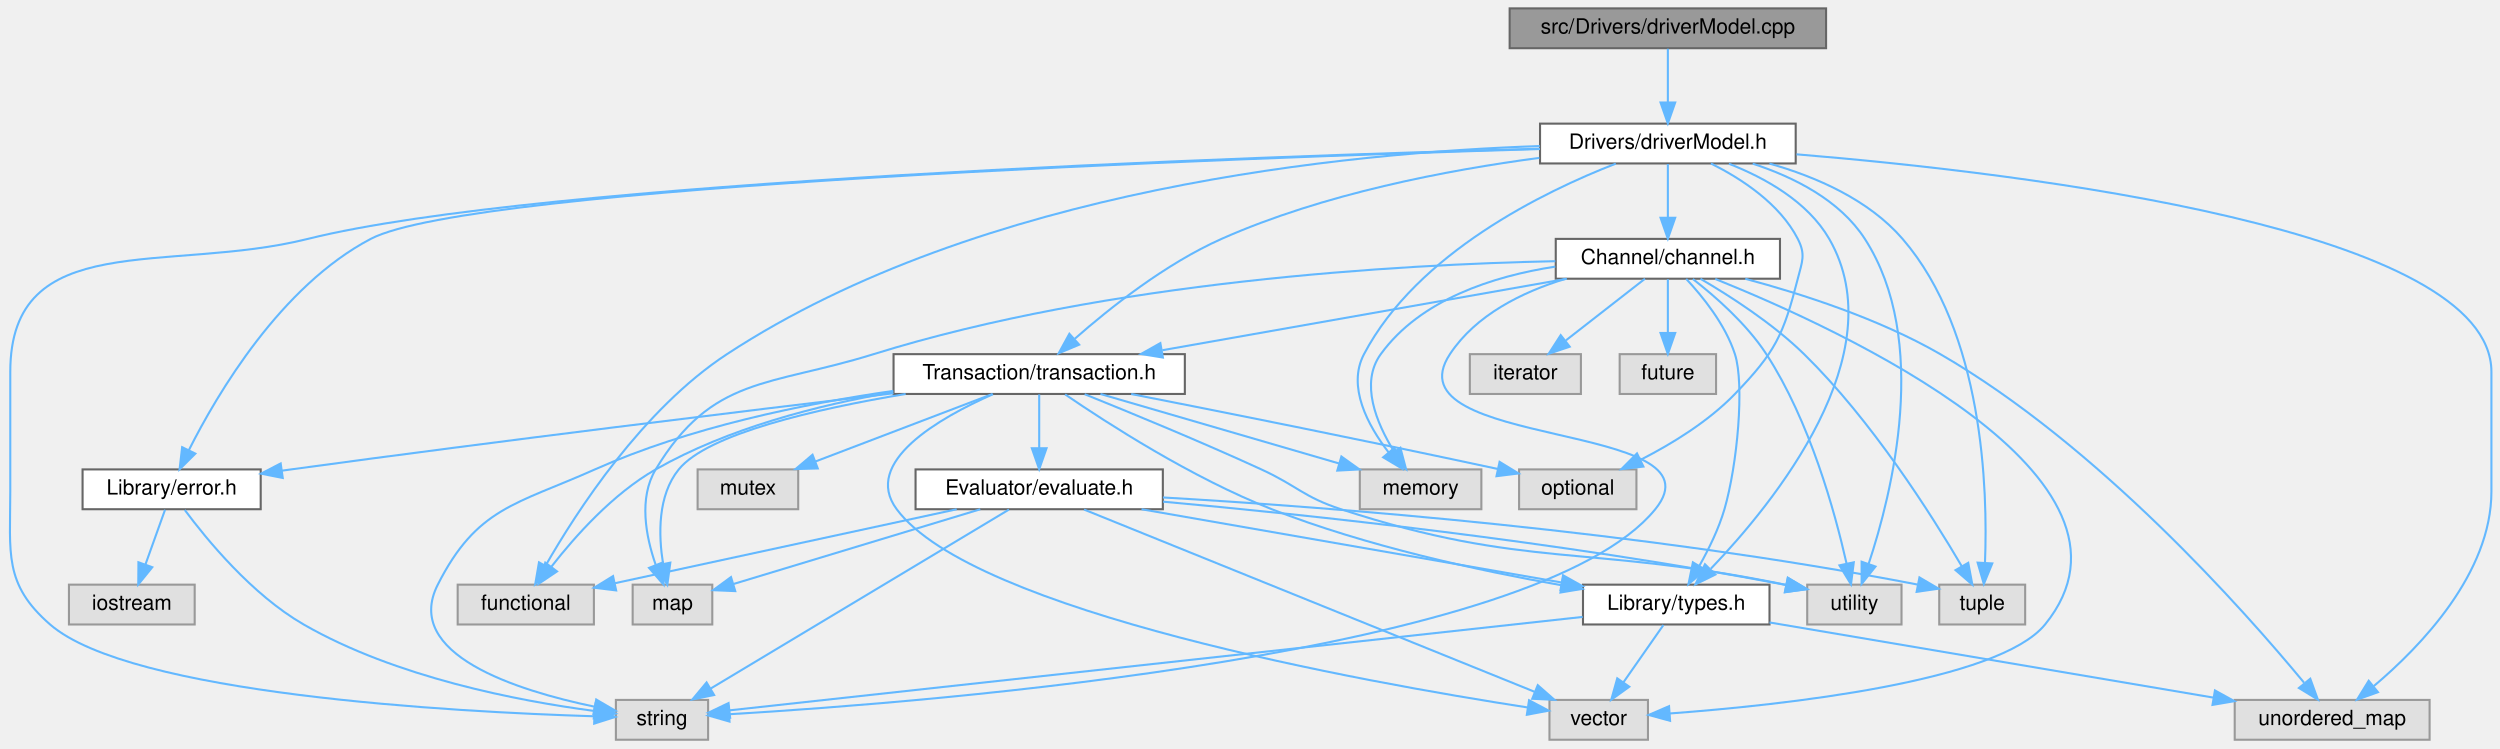
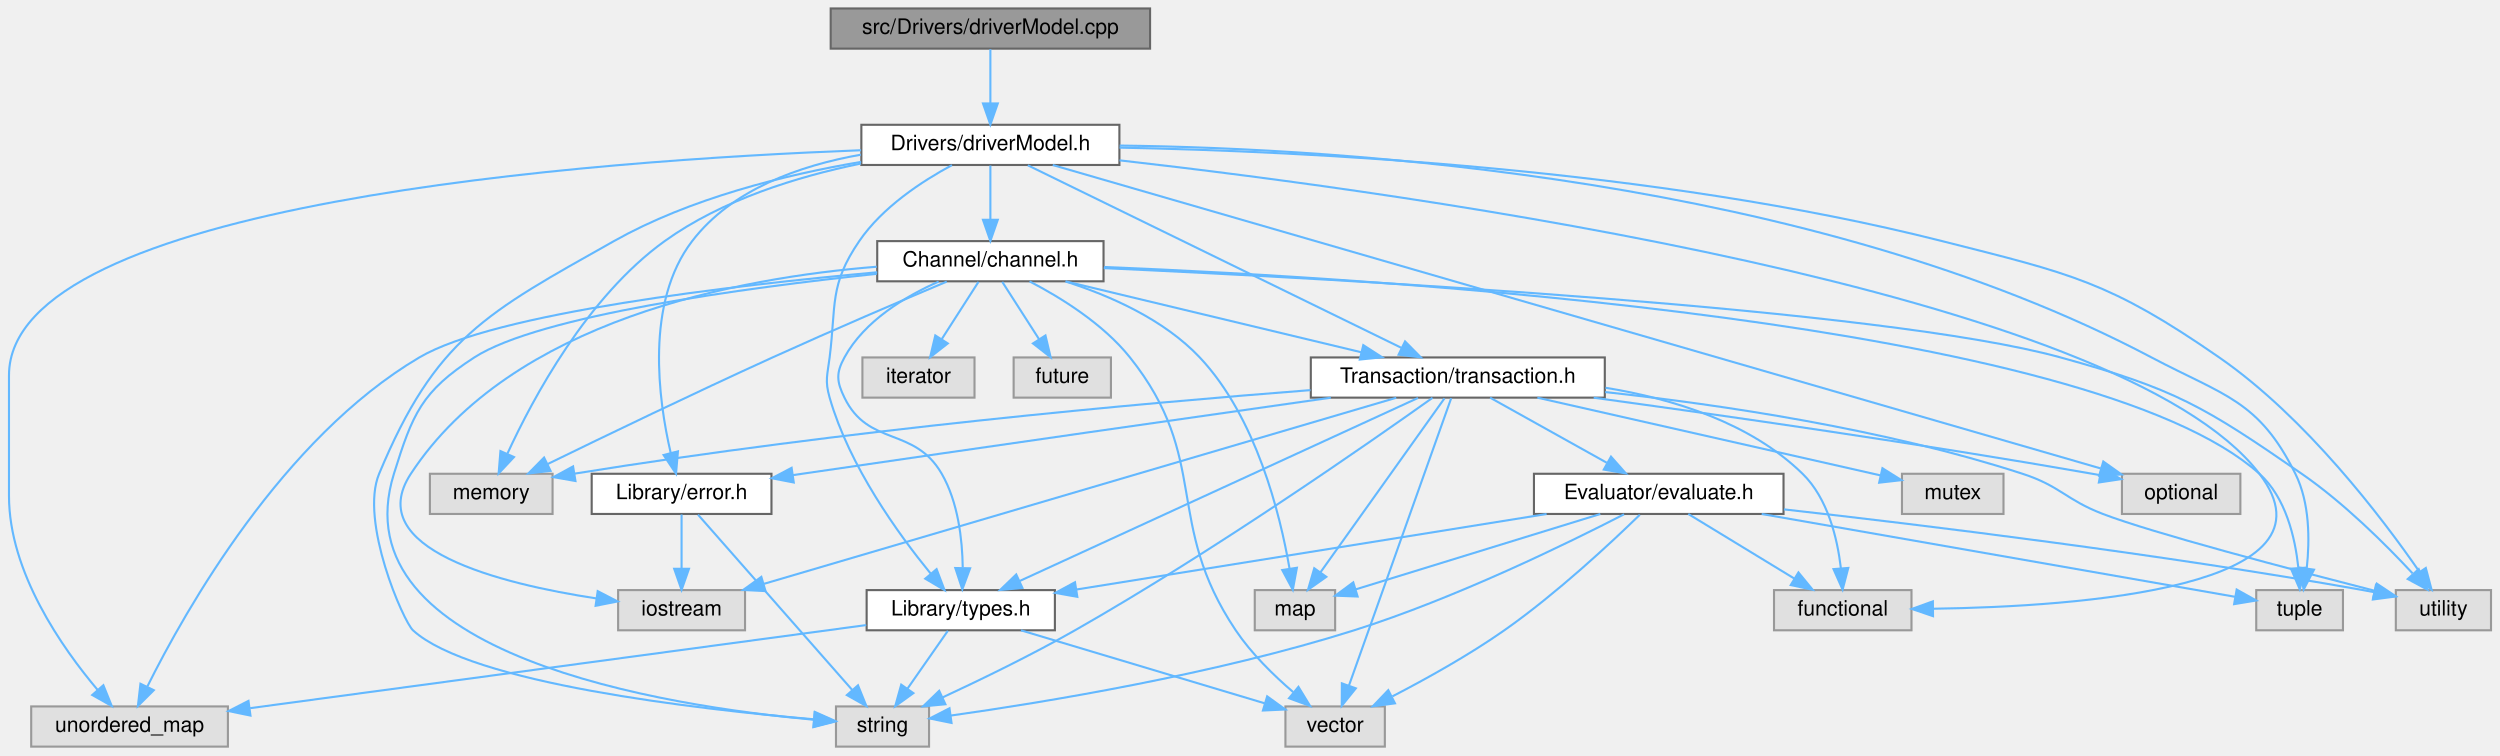
- <svg xmlns="http://www.w3.org/2000/svg" xmlns:xlink="http://www.w3.org/1999/xlink" width="1193pt" height="357pt" viewBox="0.00 0.00 1192.81 357.00">
+ <svg xmlns="http://www.w3.org/2000/svg" xmlns:xlink="http://www.w3.org/1999/xlink" width="1182pt" height="357pt" viewBox="0.00 0.00 1181.50 357.00">
  <g id="graph0" class="graph" transform="scale(1 1) rotate(0) translate(4 353)">
    <g id="Node000001" class="node">
      <g id="a_Node000001">
        <a xlink:title=" ">
-           <polygon fill="#999999" stroke="#666666" points="867.31,-349 716.31,-349 716.31,-330 867.31,-330 867.31,-349" />
-           <text text-anchor="middle" x="791.81" y="-337" font-family="Helvetica,sans-Serif" font-size="10.00">src/Drivers/driverModel.cpp</text>
+           <polygon fill="#999999" stroke="#666666" points="539.5,-349 388.5,-349 388.5,-330 539.5,-330 539.5,-349" />
+           <text text-anchor="middle" x="464" y="-337" font-family="Helvetica,sans-Serif" font-size="10.00">src/Drivers/driverModel.cpp</text>
        </a>
      </g>
    </g>
    <g id="Node000002" class="node">
      <g id="a_Node000002">
        <a xlink:href="driverModel_8h.html" target="_top" xlink:title=" ">
-           <polygon fill="white" stroke="#666666" points="852.81,-294 730.81,-294 730.81,-275 852.81,-275 852.81,-294" />
-           <text text-anchor="middle" x="791.81" y="-282" font-family="Helvetica,sans-Serif" font-size="10.00">Drivers/driverModel.h</text>
+           <polygon fill="white" stroke="#666666" points="525,-294 403,-294 403,-275 525,-275 525,-294" />
+           <text text-anchor="middle" x="464" y="-282" font-family="Helvetica,sans-Serif" font-size="10.00">Drivers/driverModel.h</text>
        </a>
      </g>
    </g>
    <g id="edge1_Node000001_Node000002" class="edge">
      <g id="a_edge1_Node000001_Node000002">
        <a xlink:title=" ">
-           <path fill="none" stroke="#63b8ff" d="M791.81,-329.75C791.81,-322.8 791.81,-312.85 791.81,-304.13" />
-           <polygon fill="#63b8ff" stroke="#63b8ff" points="795.31,-304.09 791.81,-294.09 788.31,-304.09 795.31,-304.09" />
+           <path fill="none" stroke="#63b8ff" d="M464,-329.75C464,-322.8 464,-312.85 464,-304.13" />
+           <polygon fill="#63b8ff" stroke="#63b8ff" points="467.5,-304.09 464,-294.09 460.5,-304.09 467.5,-304.09" />
        </a>
      </g>
    </g>
    <g id="Node000003" class="node">
      <g id="a_Node000003">
        <a xlink:title=" ">
-           <polygon fill="#e0e0e0" stroke="#999999" points="702.81,-129 644.81,-129 644.81,-110 702.81,-110 702.81,-129" />
-           <text text-anchor="middle" x="673.81" y="-117" font-family="Helvetica,sans-Serif" font-size="10.00">memory</text>
+           <polygon fill="#e0e0e0" stroke="#999999" points="257,-129 199,-129 199,-110 257,-110 257,-129" />
+           <text text-anchor="middle" x="228" y="-117" font-family="Helvetica,sans-Serif" font-size="10.00">memory</text>
        </a>
      </g>
    </g>
    <g id="edge2_Node000002_Node000003" class="edge">
      <g id="a_edge2_Node000002_Node000003">
        <a xlink:title=" ">
-           <path fill="none" stroke="#63b8ff" d="M766.97,-274.92C732.68,-261.57 672.2,-232.22 646.81,-184 638.66,-168.52 648.59,-150.04 658.63,-137.02" />
-           <polygon fill="#63b8ff" stroke="#63b8ff" points="661.32,-139.26 665.05,-129.34 655.95,-134.77 661.32,-139.26" />
+           <path fill="none" stroke="#63b8ff" d="M402.75,-275.67C372.65,-269.49 337.11,-258.5 310,-239 273.4,-212.68 247.7,-164.71 235.69,-138.6" />
+           <polygon fill="#63b8ff" stroke="#63b8ff" points="238.76,-136.9 231.51,-129.17 232.36,-139.73 238.76,-136.9" />
        </a>
      </g>
    </g>
    <g id="Node000004" class="node">
      <g id="a_Node000004">
        <a xlink:title=" ">
-           <polygon fill="#e0e0e0" stroke="#999999" points="776.81,-129 720.81,-129 720.81,-110 776.81,-110 776.81,-129" />
-           <text text-anchor="middle" x="748.81" y="-117" font-family="Helvetica,sans-Serif" font-size="10.00">optional</text>
+           <polygon fill="#e0e0e0" stroke="#999999" points="1055,-129 999,-129 999,-110 1055,-110 1055,-129" />
+           <text text-anchor="middle" x="1027" y="-117" font-family="Helvetica,sans-Serif" font-size="10.00">optional</text>
        </a>
      </g>
    </g>
    <g id="edge3_Node000002_Node000004" class="edge">
      <g id="a_edge3_Node000002_Node000004">
        <a xlink:title=" ">
-           <path fill="none" stroke="#63b8ff" d="M812.33,-275C826.83,-267.77 845.16,-255.86 853.81,-239 857.66,-231.49 855.89,-228.18 853.81,-220 846.93,-193.02 843.14,-185.04 823.81,-165 811.13,-151.86 793.76,-141.22 778.92,-133.65" />
-           <polygon fill="#63b8ff" stroke="#63b8ff" points="780.14,-130.35 769.62,-129.12 777.08,-136.64 780.14,-130.35" />
+           <path fill="none" stroke="#63b8ff" d="M493.48,-274.97C587.96,-247.61 883.23,-162.12 988.91,-131.53" />
+           <polygon fill="#63b8ff" stroke="#63b8ff" points="990.19,-134.8 998.82,-128.66 988.24,-128.08 990.19,-134.8" />
        </a>
      </g>
    </g>
    <g id="Node000005" class="node">
      <g id="a_Node000005">
        <a xlink:title=" ">
-           <polygon fill="#e0e0e0" stroke="#999999" points="333.81,-19 289.81,-19 289.81,0 333.81,0 333.81,-19" />
-           <text text-anchor="middle" x="311.81" y="-7" font-family="Helvetica,sans-Serif" font-size="10.00">string</text>
+           <polygon fill="#e0e0e0" stroke="#999999" points="435,-19 391,-19 391,0 435,0 435,-19" />
+           <text text-anchor="middle" x="413" y="-7" font-family="Helvetica,sans-Serif" font-size="10.00">string</text>
        </a>
      </g>
    </g>
    <g id="edge4_Node000002_Node000005" class="edge">
      <g id="a_edge4_Node000002_Node000005">
        <a xlink:title=" ">
-           <path fill="none" stroke="#63b8ff" d="M730.58,-282.04C591.06,-278.27 253.07,-266.51 142.81,-239 75.73,-222.27 0.81,-244.63 0.81,-175.5 0.81,-175.5 0.81,-175.5 0.81,-118.5 0.81,-89.04 -2.42,-74.33 19.81,-55 58.1,-21.71 211.71,-13.29 279.44,-11.19" />
-           <polygon fill="#63b8ff" stroke="#63b8ff" points="279.65,-14.69 289.55,-10.9 279.45,-7.69 279.65,-14.69" />
+           <path fill="none" stroke="#63b8ff" d="M402.89,-276.47C367.07,-270.39 321.94,-259.24 286,-239 225.48,-204.92 201.72,-193.11 175,-129 165.66,-106.59 186.52,-59.11 191,-55 218.28,-29.95 325.68,-17.67 380.47,-12.93" />
+           <polygon fill="#63b8ff" stroke="#63b8ff" points="381.02,-16.4 390.69,-12.08 380.44,-9.42 381.02,-16.4" />
        </a>
      </g>
    </g>
    <g id="Node000006" class="node">
      <g id="a_Node000006">
        <a xlink:title=" ">
-           <polygon fill="#e0e0e0" stroke="#999999" points="962.31,-74 921.31,-74 921.31,-55 962.31,-55 962.31,-74" />
-           <text text-anchor="middle" x="941.81" y="-62" font-family="Helvetica,sans-Serif" font-size="10.00">tuple</text>
+           <polygon fill="#e0e0e0" stroke="#999999" points="1103.5,-74 1062.5,-74 1062.5,-55 1103.5,-55 1103.5,-74" />
+           <text text-anchor="middle" x="1083" y="-62" font-family="Helvetica,sans-Serif" font-size="10.00">tuple</text>
        </a>
      </g>
    </g>
    <g id="edge5_Node000002_Node000006" class="edge">
      <g id="a_edge5_Node000002_Node000006">
        <a xlink:title=" ">
-           <path fill="none" stroke="#63b8ff" d="M840.29,-274.94C862.61,-268.6 887.67,-257.69 903.81,-239 942.38,-194.34 944.52,-119.5 943.14,-84.55" />
-           <polygon fill="#63b8ff" stroke="#63b8ff" points="946.62,-84.13 942.59,-74.33 939.63,-84.51 946.62,-84.13" />
+           <path fill="none" stroke="#63b8ff" d="M525.12,-284.18C630.79,-282.89 851.77,-269.18 1013,-184 1047.37,-165.84 1063.71,-163.81 1081,-129 1087.83,-115.25 1087.82,-97.67 1086.4,-84.5" />
+           <polygon fill="#63b8ff" stroke="#63b8ff" points="1089.81,-83.66 1084.91,-74.27 1082.88,-84.66 1089.81,-83.66" />
        </a>
      </g>
    </g>
    <g id="Node000007" class="node">
      <g id="a_Node000007">
        <a xlink:title=" ">
-           <polygon fill="#e0e0e0" stroke="#999999" points="1155.31,-19 1062.31,-19 1062.31,0 1155.31,0 1155.31,-19" />
-           <text text-anchor="middle" x="1108.81" y="-7" font-family="Helvetica,sans-Serif" font-size="10.00">unordered_map</text>
+           <polygon fill="#e0e0e0" stroke="#999999" points="103.5,-19 10.5,-19 10.5,0 103.5,0 103.5,-19" />
+           <text text-anchor="middle" x="57" y="-7" font-family="Helvetica,sans-Serif" font-size="10.00">unordered_map</text>
        </a>
      </g>
    </g>
    <g id="edge6_Node000002_Node000007" class="edge">
      <g id="a_edge6_Node000002_Node000007">
        <a xlink:title=" ">
-           <path fill="none" stroke="#63b8ff" d="M853.21,-279.36C963.75,-270.21 1184.81,-243.43 1184.81,-175.5 1184.81,-175.5 1184.81,-175.5 1184.81,-118.5 1184.81,-79.47 1151.19,-44.58 1128.68,-25.6" />
-           <polygon fill="#63b8ff" stroke="#63b8ff" points="1130.66,-22.7 1120.68,-19.12 1126.25,-28.14 1130.66,-22.7" />
+           <path fill="none" stroke="#63b8ff" d="M402.86,-281.97C276.87,-277.16 0,-257.28 0,-175.5 0,-175.5 0,-175.5 0,-118.5 0,-82.51 25.06,-46.76 41.95,-26.76" />
+           <polygon fill="#63b8ff" stroke="#63b8ff" points="44.62,-29.02 48.59,-19.2 39.36,-24.4 44.62,-29.02" />
        </a>
      </g>
    </g>
    <g id="Node000008" class="node">
      <g id="a_Node000008">
        <a xlink:title=" ">
-           <polygon fill="#e0e0e0" stroke="#999999" points="903.31,-74 858.31,-74 858.31,-55 903.31,-55 903.31,-74" />
-           <text text-anchor="middle" x="880.81" y="-62" font-family="Helvetica,sans-Serif" font-size="10.00">utility</text>
+           <polygon fill="#e0e0e0" stroke="#999999" points="1173.5,-74 1128.5,-74 1128.5,-55 1173.5,-55 1173.5,-74" />
+           <text text-anchor="middle" x="1151" y="-62" font-family="Helvetica,sans-Serif" font-size="10.00">utility</text>
        </a>
      </g>
    </g>
    <g id="edge7_Node000002_Node000008" class="edge">
      <g id="a_edge7_Node000002_Node000008">
        <a xlink:title=" ">
-           <path fill="none" stroke="#63b8ff" d="M832.29,-274.9C851.95,-268.48 873.86,-257.5 885.81,-239 917.08,-190.57 898.82,-117.64 887.6,-83.87" />
-           <polygon fill="#63b8ff" stroke="#63b8ff" points="890.88,-82.64 884.27,-74.36 884.27,-84.95 890.88,-82.64" />
+           <path fill="none" stroke="#63b8ff" d="M525.04,-283.2C612.51,-281.49 777.96,-273.45 914,-239 975.21,-223.5 993.08,-219.94 1045,-184 1086.05,-155.58 1122.02,-108.16 1139.58,-82.78" />
+           <polygon fill="#63b8ff" stroke="#63b8ff" points="1142.67,-84.46 1145.39,-74.21 1136.88,-80.53 1142.67,-84.46" />
        </a>
      </g>
    </g>
    <g id="Node000009" class="node">
      <g id="a_Node000009">
        <a xlink:title=" ">
-           <polygon fill="#e0e0e0" stroke="#999999" points="279.31,-74 214.31,-74 214.31,-55 279.31,-55 279.31,-74" />
-           <text text-anchor="middle" x="246.81" y="-62" font-family="Helvetica,sans-Serif" font-size="10.00">functional</text>
+           <polygon fill="#e0e0e0" stroke="#999999" points="899.5,-74 834.5,-74 834.5,-55 899.5,-55 899.5,-74" />
+           <text text-anchor="middle" x="867" y="-62" font-family="Helvetica,sans-Serif" font-size="10.00">functional</text>
        </a>
      </g>
    </g>
    <g id="edge8_Node000002_Node000009" class="edge">
      <g id="a_edge8_Node000002_Node000009">
        <a xlink:title=" ">
-           <path fill="none" stroke="#63b8ff" d="M730.66,-283.3C639.06,-280.22 464.04,-263.39 342.81,-184 302.54,-157.63 271.06,-108.96 256.18,-82.96" />
-           <polygon fill="#63b8ff" stroke="#63b8ff" points="259.23,-81.24 251.31,-74.19 253.11,-84.64 259.23,-81.24" />
+           <path fill="none" stroke="#63b8ff" d="M525.07,-277.19C664.31,-261.42 998.31,-215.19 1064,-129 1104.97,-75.24 979.39,-66.2 909.88,-65.19" />
+           <polygon fill="#63b8ff" stroke="#63b8ff" points="909.68,-61.68 899.65,-65.09 909.61,-68.68 909.68,-61.68" />
        </a>
      </g>
    </g>
    <g id="Node000010" class="node">
      <g id="a_Node000010">
        <a xlink:href="channel_8h.html" target="_top" xlink:title=" ">
-           <polygon fill="white" stroke="#666666" points="845.31,-239 738.31,-239 738.31,-220 845.31,-220 845.31,-239" />
-           <text text-anchor="middle" x="791.81" y="-227" font-family="Helvetica,sans-Serif" font-size="10.00">Channel/channel.h</text>
+           <polygon fill="white" stroke="#666666" points="517.5,-239 410.5,-239 410.5,-220 517.5,-220 517.5,-239" />
+           <text text-anchor="middle" x="464" y="-227" font-family="Helvetica,sans-Serif" font-size="10.00">Channel/channel.h</text>
        </a>
      </g>
    </g>
    <g id="edge9_Node000002_Node000010" class="edge">
      <g id="a_edge9_Node000002_Node000010">
        <a xlink:title=" ">
-           <path fill="none" stroke="#63b8ff" d="M791.81,-274.75C791.81,-267.8 791.81,-257.85 791.81,-249.13" />
-           <polygon fill="#63b8ff" stroke="#63b8ff" points="795.31,-249.09 791.81,-239.09 788.31,-249.09 795.31,-249.09" />
+           <path fill="none" stroke="#63b8ff" d="M464,-274.75C464,-267.8 464,-257.85 464,-249.13" />
+           <polygon fill="#63b8ff" stroke="#63b8ff" points="467.5,-249.09 464,-239.09 460.5,-249.09 467.5,-249.09" />
+         </a>
+       </g>
+     </g>
+     <g id="Node000016" class="node">
+       <g id="a_Node000016">
+         <a xlink:href="types_8h.html" target="_top" xlink:title=" ">
+           <polygon fill="white" stroke="#666666" points="494.5,-74 405.5,-74 405.5,-55 494.5,-55 494.5,-74" />
+           <text text-anchor="middle" x="450" y="-62" font-family="Helvetica,sans-Serif" font-size="10.00">Library/types.h</text>
+         </a>
+       </g>
+     </g>
+     <g id="edge47_Node000002_Node000016" class="edge">
+       <g id="a_edge47_Node000002_Node000016">
+         <a xlink:title=" ">
+           <path fill="none" stroke="#63b8ff" d="M445.82,-274.92C431.79,-267.37 412.98,-255.09 402,-239 387.78,-218.16 391.14,-209.03 388,-184 386.95,-175.62 385.68,-173.12 388,-165 397.28,-132.57 420.53,-100.42 435.78,-81.79" />
+           <polygon fill="#63b8ff" stroke="#63b8ff" points="438.57,-83.91 442.33,-74 433.21,-79.4 438.57,-83.91" />
+         </a>
+       </g>
+     </g>
+     <g id="Node000017" class="node">
+       <g id="a_Node000017">
+         <a xlink:href="transaction_8h_source.html" target="_top" xlink:title=" ">
+           <polygon fill="white" stroke="#666666" points="754.5,-184 615.5,-184 615.5,-165 754.5,-165 754.5,-184" />
+           <text text-anchor="middle" x="685" y="-172" font-family="Helvetica,sans-Serif" font-size="10.00">Transaction/transaction.h</text>
+         </a>
+       </g>
+     </g>
+     <g id="edge46_Node000002_Node000017" class="edge">
+       <g id="a_edge46_Node000002_Node000017">
+         <a xlink:title=" ">
+           <path fill="none" stroke="#63b8ff" d="M481.71,-274.84C520.44,-255.92 612.83,-210.77 658.51,-188.45" />
+           <polygon fill="#63b8ff" stroke="#63b8ff" points="660.06,-191.58 667.51,-184.05 656.99,-185.29 660.06,-191.58" />
+         </a>
+       </g>
+     </g>
+     <g id="Node000019" class="node">
+       <g id="a_Node000019">
+         <a xlink:href="error_8h.html" target="_top" xlink:title=" ">
+           <polygon fill="white" stroke="#666666" points="360.5,-129 275.5,-129 275.5,-110 360.5,-110 360.5,-129" />
+           <text text-anchor="middle" x="318" y="-117" font-family="Helvetica,sans-Serif" font-size="10.00">Library/error.h</text>
+         </a>
+       </g>
+     </g>
+     <g id="edge48_Node000002_Node000019" class="edge">
+       <g id="a_edge48_Node000002_Node000019">
+         <a xlink:title=" ">
+           <path fill="none" stroke="#63b8ff" d="M402.76,-279.87C373.88,-274.76 341.73,-263.45 323,-239 300.75,-209.95 306.98,-164.13 312.87,-138.82" />
+           <polygon fill="#63b8ff" stroke="#63b8ff" points="316.28,-139.61 315.37,-129.05 309.5,-137.87 316.28,-139.61" />
+         </a>
+       </g>
+     </g>
+     <g id="edge11_Node000010_Node000003" class="edge">
+       <g id="a_edge11_Node000010_Node000003">
+         <a xlink:title=" ">
+           <path fill="none" stroke="#63b8ff" d="M443.38,-219.86C422.51,-211.06 389.37,-196.9 361,-184 323.86,-167.12 281.4,-146.64 254.65,-133.59" />
+           <polygon fill="#63b8ff" stroke="#63b8ff" points="256.06,-130.38 245.54,-129.13 252.99,-136.67 256.06,-130.38" />
+         </a>
+       </g>
+     </g>
+     <g id="edge12_Node000010_Node000005" class="edge">
+       <g id="a_edge12_Node000010_Node000005">
+         <a xlink:title=" ">
+           <path fill="none" stroke="#63b8ff" d="M410.3,-223.53C348.26,-216.96 250.75,-203.85 220,-184 195.04,-167.88 190.85,-157.36 182,-129 155.2,-43.05 310.85,-19.08 380.56,-12.7" />
+           <polygon fill="#63b8ff" stroke="#63b8ff" points="380.91,-16.18 390.58,-11.85 380.32,-9.21 380.91,-16.18" />
+         </a>
+       </g>
+     </g>
+     <g id="edge13_Node000010_Node000006" class="edge">
+       <g id="a_edge13_Node000010_Node000006">
+         <a xlink:title=" ">
+           <path fill="none" stroke="#63b8ff" d="M517.8,-226.77C649.59,-221.43 983.7,-200.97 1064,-129 1076.44,-117.85 1080.88,-98.92 1082.4,-84.63" />
+           <polygon fill="#63b8ff" stroke="#63b8ff" points="1085.91,-84.6 1083.08,-74.39 1078.92,-84.14 1085.91,-84.6" />
+         </a>
+       </g>
+     </g>
+     <g id="edge14_Node000010_Node000007" class="edge">
+       <g id="a_edge14_Node000010_Node000007">
+         <a xlink:title=" ">
+           <path fill="none" stroke="#63b8ff" d="M410.48,-224.27C342.51,-218.12 229.75,-205.09 194,-184 129.31,-145.85 83.47,-64.65 65.46,-28.5" />
+           <polygon fill="#63b8ff" stroke="#63b8ff" points="68.46,-26.67 60.95,-19.2 62.16,-29.72 68.46,-26.67" />
+         </a>
+       </g>
+     </g>
+     <g id="edge16_Node000010_Node000008" class="edge">
+       <g id="a_edge16_Node000010_Node000008">
+         <a xlink:title=" ">
+           <path fill="none" stroke="#63b8ff" d="M517.61,-226.23C629.81,-221.08 885.93,-207.14 970,-184 1024.24,-169.07 1037.7,-160.95 1084,-129 1103.88,-115.28 1123.58,-95.71 1136.41,-81.92" />
+           <polygon fill="#63b8ff" stroke="#63b8ff" points="1139.31,-83.94 1143.46,-74.2 1134.13,-79.23 1139.31,-83.94" />
+         </a>
+       </g>
+     </g>
+     <g id="Node000011" class="node">
+       <g id="a_Node000011">
+         <a xlink:title=" ">
+           <polygon fill="#e0e0e0" stroke="#999999" points="456.5,-184 403.5,-184 403.5,-165 456.5,-165 456.5,-184" />
+           <text text-anchor="middle" x="430" y="-172" font-family="Helvetica,sans-Serif" font-size="10.00">iterator</text>
+         </a>
+       </g>
+     </g>
+     <g id="edge10_Node000010_Node000011" class="edge">
+       <g id="a_edge10_Node000010_Node000011">
+         <a xlink:title=" ">
+           <path fill="none" stroke="#63b8ff" d="M458.39,-219.75C453.68,-212.42 446.83,-201.73 441.03,-192.7" />
+           <polygon fill="#63b8ff" stroke="#63b8ff" points="443.86,-190.62 435.51,-184.09 437.96,-194.4 443.86,-190.62" />
+         </a>
+       </g>
+     </g>
+     <g id="Node000012" class="node">
+       <g id="a_Node000012">
+         <a xlink:title=" ">
+           <polygon fill="#e0e0e0" stroke="#999999" points="627,-74 589,-74 589,-55 627,-55 627,-74" />
+           <text text-anchor="middle" x="608" y="-62" font-family="Helvetica,sans-Serif" font-size="10.00">map</text>
+         </a>
+       </g>
+     </g>
+     <g id="edge15_Node000010_Node000012" class="edge">
+       <g id="a_edge15_Node000010_Node000012">
+         <a xlink:title=" ">
+           <path fill="none" stroke="#63b8ff" d="M499.65,-219.88C520.54,-213.2 546.07,-201.97 563,-184 589.7,-155.67 600.99,-109.9 605.41,-84.33" />
+           <polygon fill="#63b8ff" stroke="#63b8ff" points="608.92,-84.56 606.99,-74.14 602,-83.48 608.92,-84.56" />
+         </a>
+       </g>
+     </g>
+     <g id="Node000013" class="node">
+       <g id="a_Node000013">
+         <a xlink:title=" ">
+           <polygon fill="#e0e0e0" stroke="#999999" points="650.5,-19 603.5,-19 603.5,0 650.5,0 650.5,-19" />
+           <text text-anchor="middle" x="627" y="-7" font-family="Helvetica,sans-Serif" font-size="10.00">vector</text>
+         </a>
+       </g>
+     </g>
+     <g id="edge17_Node000010_Node000013" class="edge">
+       <g id="a_edge17_Node000010_Node000013">
+         <a xlink:title=" ">
+           <path fill="none" stroke="#63b8ff" d="M482.52,-219.96C497.17,-212.36 517.24,-199.98 530,-184 568.36,-135.94 545.73,-106.05 580,-55 587.38,-44 597.94,-33.69 607.17,-25.77" />
+           <polygon fill="#63b8ff" stroke="#63b8ff" points="609.65,-28.27 615.16,-19.22 605.21,-22.86 609.65,-28.27" />
+         </a>
+       </g>
+     </g>
+     <g id="Node000014" class="node">
+       <g id="a_Node000014">
+         <a xlink:title=" ">
+           <polygon fill="#e0e0e0" stroke="#999999" points="521,-184 475,-184 475,-165 521,-165 521,-184" />
+           <text text-anchor="middle" x="498" y="-172" font-family="Helvetica,sans-Serif" font-size="10.00">future</text>
+         </a>
+       </g>
+     </g>
+     <g id="edge18_Node000010_Node000014" class="edge">
+       <g id="a_edge18_Node000010_Node000014">
+         <a xlink:title=" ">
+           <path fill="none" stroke="#63b8ff" d="M469.61,-219.75C474.32,-212.42 481.17,-201.73 486.97,-192.7" />
+           <polygon fill="#63b8ff" stroke="#63b8ff" points="490.04,-194.4 492.49,-184.09 484.14,-190.62 490.04,-194.4" />
        </a>
      </g>
    </g>
    <g id="Node000015" class="node">
      <g id="a_Node000015">
-         <a xlink:href="types_8h.html" target="_top" xlink:title=" ">
-           <polygon fill="white" stroke="#666666" points="840.31,-74 751.31,-74 751.31,-55 840.31,-55 840.31,-74" />
-           <text text-anchor="middle" x="795.81" y="-62" font-family="Helvetica,sans-Serif" font-size="10.00">Library/types.h</text>
-         </a>
-       </g>
-     </g>
-     <g id="edge45_Node000002_Node000015" class="edge">
-       <g id="a_edge45_Node000002_Node000015">
-         <a xlink:title=" ">
-           <path fill="none" stroke="#63b8ff" d="M820.94,-274.87C838.16,-268.1 858.54,-256.79 868.81,-239 900.44,-184.18 842.42,-112.99 812.3,-81.59" />
-           <polygon fill="#63b8ff" stroke="#63b8ff" points="814.49,-78.83 804.98,-74.16 809.51,-83.74 814.49,-78.83" />
-         </a>
-       </g>
-     </g>
-     <g id="Node000016" class="node">
-       <g id="a_Node000016">
-         <a xlink:href="transaction_8h_source.html" target="_top" xlink:title=" ">
-           <polygon fill="white" stroke="#666666" points="561.31,-184 422.31,-184 422.31,-165 561.31,-165 561.31,-184" />
-           <text text-anchor="middle" x="491.81" y="-172" font-family="Helvetica,sans-Serif" font-size="10.00">Transaction/transaction.h</text>
-         </a>
-       </g>
-     </g>
-     <g id="edge44_Node000002_Node000016" class="edge">
-       <g id="a_edge44_Node000002_Node000016">
-         <a xlink:title=" ">
-           <path fill="none" stroke="#63b8ff" d="M730.48,-277.66C686.73,-271.86 627.31,-260.56 578.81,-239 552.03,-227.1 525.44,-205.98 508.84,-191.38" />
-           <polygon fill="#63b8ff" stroke="#63b8ff" points="510.89,-188.52 501.12,-184.43 506.21,-193.72 510.89,-188.52" />
+         <a xlink:title=" ">
+           <polygon fill="#e0e0e0" stroke="#999999" points="348,-74 288,-74 288,-55 348,-55 348,-74" />
+           <text text-anchor="middle" x="318" y="-62" font-family="Helvetica,sans-Serif" font-size="10.00">iostream</text>
+         </a>
+       </g>
+     </g>
+     <g id="edge19_Node000010_Node000015" class="edge">
+       <g id="a_edge19_Node000010_Node000015">
+         <a xlink:title=" ">
+           <path fill="none" stroke="#63b8ff" d="M410.29,-226.89C345.04,-221.67 237.78,-201.76 190,-129 166.64,-93.43 232.05,-77.02 277.76,-70.06" />
+           <polygon fill="#63b8ff" stroke="#63b8ff" points="278.34,-73.51 287.74,-68.64 277.35,-66.58 278.34,-73.51" />
+         </a>
+       </g>
+     </g>
+     <g id="edge20_Node000010_Node000016" class="edge">
+       <g id="a_edge20_Node000010_Node000016">
+         <a xlink:title=" ">
+           <path fill="none" stroke="#63b8ff" d="M439.53,-219.86C423.73,-212.85 404.41,-201.27 395,-184 390.96,-176.59 391.3,-172.59 395,-165 406.37,-141.66 428.02,-151.48 441,-129 448.75,-115.58 450.74,-97.97 450.93,-84.71" />
+           <polygon fill="#63b8ff" stroke="#63b8ff" points="454.42,-84.31 450.74,-74.38 447.42,-84.44 454.42,-84.31" />
+         </a>
+       </g>
+     </g>
+     <g id="edge24_Node000010_Node000017" class="edge">
+       <g id="a_edge24_Node000010_Node000017">
+         <a xlink:title=" ">
+           <path fill="none" stroke="#63b8ff" d="M499.51,-219.98C537.49,-210.87 597.87,-196.4 639.36,-186.45" />
+           <polygon fill="#63b8ff" stroke="#63b8ff" points="640.31,-189.82 649.21,-184.08 638.67,-183.01 640.31,-189.82" />
+         </a>
+       </g>
+     </g>
+     <g id="edge23_Node000016_Node000005" class="edge">
+       <g id="a_edge23_Node000016_Node000005">
+         <a xlink:title=" ">
+           <path fill="none" stroke="#63b8ff" d="M443.89,-54.75C438.72,-47.34 431.15,-36.5 424.81,-27.41" />
+           <polygon fill="#63b8ff" stroke="#63b8ff" points="427.59,-25.29 419,-19.09 421.85,-29.29 427.59,-25.29" />
+         </a>
+       </g>
+     </g>
+     <g id="edge22_Node000016_Node000007" class="edge">
+       <g id="a_edge22_Node000016_Node000007">
+         <a xlink:title=" ">
+           <path fill="none" stroke="#63b8ff" d="M405.3,-57.47C333.58,-47.8 192.88,-28.82 114.02,-18.19" />
+           <polygon fill="#63b8ff" stroke="#63b8ff" points="114.17,-14.68 103.79,-16.81 113.23,-21.62 114.17,-14.68" />
+         </a>
+       </g>
+     </g>
+     <g id="edge21_Node000016_Node000013" class="edge">
+       <g id="a_edge21_Node000016_Node000013">
+         <a xlink:title=" ">
+           <path fill="none" stroke="#63b8ff" d="M478.44,-54.98C509.88,-45.57 560.46,-30.42 593.72,-20.46" />
+           <polygon fill="#63b8ff" stroke="#63b8ff" points="594.87,-23.77 603.45,-17.55 592.86,-17.07 594.87,-23.77" />
+         </a>
+       </g>
+     </g>
+     <g id="edge29_Node000017_Node000003" class="edge">
+       <g id="a_edge29_Node000017_Node000003">
+         <a xlink:title=" ">
+           <path fill="none" stroke="#63b8ff" d="M615.35,-168.55C534.06,-162.23 395.43,-149.74 267.38,-129.06" />
+           <polygon fill="#63b8ff" stroke="#63b8ff" points="267.83,-125.58 257.39,-127.42 266.7,-132.49 267.83,-125.58" />
+         </a>
+       </g>
+     </g>
+     <g id="edge32_Node000017_Node000004" class="edge">
+       <g id="a_edge32_Node000017_Node000004">
+         <a xlink:title=" ">
+           <path fill="none" stroke="#63b8ff" d="M749.24,-164.96C810.09,-156.64 903.96,-143.2 985,-129 986.1,-128.81 987.21,-128.61 988.34,-128.4" />
+           <polygon fill="#63b8ff" stroke="#63b8ff" points="989.4,-131.77 998.57,-126.46 988.09,-124.89 989.4,-131.77" />
+         </a>
+       </g>
+     </g>
+     <g id="edge26_Node000017_Node000005" class="edge">
+       <g id="a_edge26_Node000017_Node000005">
+         <a xlink:title=" ">
+           <path fill="none" stroke="#63b8ff" d="M673.04,-164.91C644.51,-144.61 569.94,-92.52 504,-55 483.53,-43.35 459.57,-31.71 441.38,-23.26" />
+           <polygon fill="#63b8ff" stroke="#63b8ff" points="442.73,-20.03 432.18,-19.03 439.8,-26.39 442.73,-20.03" />
+         </a>
+       </g>
+     </g>
+     <g id="edge27_Node000017_Node000008" class="edge">
+       <g id="a_edge27_Node000017_Node000008">
+         <a xlink:title=" ">
+           <path fill="none" stroke="#63b8ff" d="M754.67,-167.63C809.35,-161.67 886.86,-150.18 952,-129 969.96,-123.16 972.37,-116.77 990,-110 1013.41,-101.01 1078.67,-83.86 1118.55,-73.67" />
+           <polygon fill="#63b8ff" stroke="#63b8ff" points="1119.51,-77.04 1128.34,-71.18 1117.79,-70.26 1119.51,-77.04" />
+         </a>
+       </g>
+     </g>
+     <g id="edge33_Node000017_Node000009" class="edge">
+       <g id="a_edge33_Node000017_Node000009">
+         <a xlink:title=" ">
+           <path fill="none" stroke="#63b8ff" d="M754.85,-169.66C786.97,-164.43 823.33,-153.08 848,-129 859.96,-117.33 864.46,-98.47 866.12,-84.33" />
+           <polygon fill="#63b8ff" stroke="#63b8ff" points="869.62,-84.48 866.93,-74.23 862.64,-83.92 869.62,-84.48" />
+         </a>
+       </g>
+     </g>
+     <g id="edge31_Node000017_Node000012" class="edge">
+       <g id="a_edge31_Node000017_Node000012">
+         <a xlink:title=" ">
+           <path fill="none" stroke="#63b8ff" d="M678.7,-164.66C665.89,-146.69 636.62,-105.64 620.04,-82.38" />
+           <polygon fill="#63b8ff" stroke="#63b8ff" points="622.83,-80.27 614.17,-74.16 617.13,-84.33 622.83,-80.27" />
+         </a>
+       </g>
+     </g>
+     <g id="edge28_Node000017_Node000013" class="edge">
+       <g id="a_edge28_Node000017_Node000013">
+         <a xlink:title=" ">
+           <path fill="none" stroke="#63b8ff" d="M681.88,-164.74C672.76,-139.09 645.96,-63.78 633.5,-28.78" />
+           <polygon fill="#63b8ff" stroke="#63b8ff" points="636.78,-27.55 630.13,-19.31 630.19,-29.9 636.78,-27.55" />
+         </a>
+       </g>
+     </g>
+     <g id="edge25_Node000017_Node000015" class="edge">
+       <g id="a_edge25_Node000017_Node000015">
+         <a xlink:title=" ">
+           <path fill="none" stroke="#63b8ff" d="M655.9,-164.94C590.32,-145.64 430.97,-98.74 356.97,-76.97" />
+           <polygon fill="#63b8ff" stroke="#63b8ff" points="357.69,-73.53 347.11,-74.07 355.71,-80.25 357.69,-73.53" />
+         </a>
+       </g>
+     </g>
+     <g id="edge34_Node000017_Node000016" class="edge">
+       <g id="a_edge34_Node000017_Node000016">
+         <a xlink:title=" ">
+           <path fill="none" stroke="#63b8ff" d="M666.17,-164.84C624.9,-145.88 526.33,-100.58 477.86,-78.31" />
+           <polygon fill="#63b8ff" stroke="#63b8ff" points="479.15,-75.04 468.6,-74.05 476.22,-81.4 479.15,-75.04" />
        </a>
      </g>
    </g>
    <g id="Node000018" class="node">
      <g id="a_Node000018">
-         <a xlink:href="error_8h.html" target="_top" xlink:title=" ">
-           <polygon fill="white" stroke="#666666" points="120.31,-129 35.31,-129 35.31,-110 120.31,-110 120.31,-129" />
-           <text text-anchor="middle" x="77.81" y="-117" font-family="Helvetica,sans-Serif" font-size="10.00">Library/error.h</text>
-         </a>
-       </g>
-     </g>
-     <g id="edge46_Node000002_Node000018" class="edge">
-       <g id="a_edge46_Node000002_Node000018">
-         <a xlink:title=" ">
-           <path fill="none" stroke="#63b8ff" d="M730.78,-281.88C584.31,-277.59 221.37,-264.49 172.81,-239 129.95,-216.5 99.71,-165.35 86.03,-138.2" />
-           <polygon fill="#63b8ff" stroke="#63b8ff" points="89.12,-136.54 81.61,-129.07 82.82,-139.6 89.12,-136.54" />
-         </a>
-       </g>
-     </g>
-     <g id="edge11_Node000010_Node000003" class="edge">
-       <g id="a_edge11_Node000010_Node000003">
-         <a xlink:title=" ">
-           <path fill="none" stroke="#63b8ff" d="M738.11,-225.78C708.41,-221.19 673.77,-210.1 654.81,-184 644.81,-170.23 652.7,-151.18 661.15,-137.55" />
-           <polygon fill="#63b8ff" stroke="#63b8ff" points="664.16,-139.34 666.88,-129.1 658.37,-135.41 664.16,-139.34" />
-         </a>
-       </g>
-     </g>
-     <g id="edge12_Node000010_Node000005" class="edge">
-       <g id="a_edge12_Node000010_Node000005">
-         <a xlink:title=" ">
-           <path fill="none" stroke="#63b8ff" d="M742.96,-219.95C722.3,-213.65 700.19,-202.77 687.81,-184 657.75,-138.44 820.21,-152.37 785.81,-110 729.62,-40.79 441.29,-17.97 343.95,-12.17" />
-           <polygon fill="#63b8ff" stroke="#63b8ff" points="344.02,-8.67 333.83,-11.59 343.62,-15.66 344.02,-8.67" />
-         </a>
-       </g>
-     </g>
-     <g id="edge13_Node000010_Node000006" class="edge">
-       <g id="a_edge13_Node000010_Node000006">
-         <a xlink:title=" ">
-           <path fill="none" stroke="#63b8ff" d="M807.37,-219.95C821.29,-211.84 841.75,-198.73 856.81,-184 889.1,-152.41 917.67,-107.29 932.02,-82.85" />
-           <polygon fill="#63b8ff" stroke="#63b8ff" points="935.15,-84.42 937.11,-74.01 929.08,-80.93 935.15,-84.42" />
-         </a>
-       </g>
-     </g>
-     <g id="edge14_Node000010_Node000007" class="edge">
-       <g id="a_edge14_Node000010_Node000007">
-         <a xlink:title=" ">
-           <path fill="none" stroke="#63b8ff" d="M828.74,-219.96C855.68,-212.78 892.47,-200.94 921.81,-184 997.14,-140.49 1066.97,-61.59 1095.39,-27.24" />
-           <polygon fill="#63b8ff" stroke="#63b8ff" points="1098.37,-29.11 1101.99,-19.15 1092.95,-24.68 1098.37,-29.11" />
-         </a>
-       </g>
-     </g>
-     <g id="edge16_Node000010_Node000008" class="edge">
-       <g id="a_edge16_Node000010_Node000008">
-         <a xlink:title=" ">
-           <path fill="none" stroke="#63b8ff" d="M803.75,-219.84C814.28,-211.66 829.37,-198.51 838.81,-184 859.56,-152.09 871.53,-108.67 877.05,-84.22" />
-           <polygon fill="#63b8ff" stroke="#63b8ff" points="880.53,-84.67 879.2,-74.16 873.69,-83.21 880.53,-84.67" />
-         </a>
-       </g>
-     </g>
-     <g id="Node000011" class="node">
-       <g id="a_Node000011">
-         <a xlink:title=" ">
-           <polygon fill="#e0e0e0" stroke="#999999" points="750.31,-184 697.31,-184 697.31,-165 750.31,-165 750.31,-184" />
-           <text text-anchor="middle" x="723.81" y="-172" font-family="Helvetica,sans-Serif" font-size="10.00">iterator</text>
-         </a>
-       </g>
-     </g>
-     <g id="edge10_Node000010_Node000011" class="edge">
-       <g id="a_edge10_Node000010_Node000011">
-         <a xlink:title=" ">
-           <path fill="none" stroke="#63b8ff" d="M780.88,-219.98C770.73,-212.07 755.39,-200.11 743.16,-190.58" />
-           <polygon fill="#63b8ff" stroke="#63b8ff" points="744.97,-187.56 734.93,-184.17 740.67,-193.08 744.97,-187.56" />
-         </a>
-       </g>
-     </g>
-     <g id="Node000012" class="node">
-       <g id="a_Node000012">
-         <a xlink:title=" ">
-           <polygon fill="#e0e0e0" stroke="#999999" points="335.81,-74 297.81,-74 297.81,-55 335.81,-55 335.81,-74" />
-           <text text-anchor="middle" x="316.81" y="-62" font-family="Helvetica,sans-Serif" font-size="10.00">map</text>
-         </a>
-       </g>
-     </g>
-     <g id="edge15_Node000010_Node000012" class="edge">
-       <g id="a_edge15_Node000010_Node000012">
-         <a xlink:title=" ">
-           <path fill="none" stroke="#63b8ff" d="M738.11,-228.36C663.48,-226.8 524.93,-218.89 412.81,-184 362.88,-168.46 335.79,-173.79 308.81,-129 300.57,-115.33 304.1,-97.02 308.77,-83.57" />
-           <polygon fill="#63b8ff" stroke="#63b8ff" points="312.13,-84.59 312.57,-74.01 305.63,-82.01 312.13,-84.59" />
-         </a>
-       </g>
-     </g>
-     <g id="Node000013" class="node">
-       <g id="a_Node000013">
-         <a xlink:title=" ">
-           <polygon fill="#e0e0e0" stroke="#999999" points="782.31,-19 735.31,-19 735.31,0 782.31,0 782.31,-19" />
-           <text text-anchor="middle" x="758.81" y="-7" font-family="Helvetica,sans-Serif" font-size="10.00">vector</text>
-         </a>
-       </g>
-     </g>
-     <g id="edge17_Node000010_Node000013" class="edge">
-       <g id="a_edge17_Node000010_Node000013">
-         <a xlink:title=" ">
-           <path fill="none" stroke="#63b8ff" d="M814.42,-219.88C874.33,-195.81 1028.74,-125.06 971.81,-55 949.64,-27.72 847.15,-16.59 792.82,-12.54" />
-           <polygon fill="#63b8ff" stroke="#63b8ff" points="792.86,-9.03 782.64,-11.82 792.37,-16.02 792.86,-9.03" />
-         </a>
-       </g>
-     </g>
-     <g id="Node000014" class="node">
-       <g id="a_Node000014">
-         <a xlink:title=" ">
-           <polygon fill="#e0e0e0" stroke="#999999" points="814.81,-184 768.81,-184 768.81,-165 814.81,-165 814.81,-184" />
-           <text text-anchor="middle" x="791.81" y="-172" font-family="Helvetica,sans-Serif" font-size="10.00">future</text>
-         </a>
-       </g>
-     </g>
-     <g id="edge18_Node000010_Node000014" class="edge">
-       <g id="a_edge18_Node000010_Node000014">
-         <a xlink:title=" ">
-           <path fill="none" stroke="#63b8ff" d="M791.81,-219.75C791.81,-212.8 791.81,-202.85 791.81,-194.13" />
-           <polygon fill="#63b8ff" stroke="#63b8ff" points="795.31,-194.09 791.81,-184.09 788.31,-194.09 795.31,-194.09" />
-         </a>
-       </g>
-     </g>
-     <g id="edge19_Node000010_Node000015" class="edge">
-       <g id="a_edge19_Node000010_Node000015">
-         <a xlink:title=" ">
-           <path fill="none" stroke="#63b8ff" d="M800.56,-219.9C808.37,-211.56 819.26,-198.13 823.81,-184 828.48,-169.5 824.96,-131.09 818.81,-110 816.07,-100.62 811.31,-90.91 806.82,-82.95" />
-           <polygon fill="#63b8ff" stroke="#63b8ff" points="809.77,-81.07 801.65,-74.27 803.76,-84.65 809.77,-81.07" />
-         </a>
-       </g>
-     </g>
-     <g id="edge23_Node000010_Node000016" class="edge">
-       <g id="a_edge23_Node000010_Node000016">
-         <a xlink:title=" ">
-           <path fill="none" stroke="#63b8ff" d="M743.61,-219.98C691.06,-210.7 606.96,-195.84 550.58,-185.88" />
-           <polygon fill="#63b8ff" stroke="#63b8ff" points="550.84,-182.38 540.39,-184.08 549.62,-189.27 550.84,-182.38" />
-         </a>
-       </g>
-     </g>
-     <g id="edge22_Node000015_Node000005" class="edge">
-       <g id="a_edge22_Node000015_Node000005">
-         <a xlink:title=" ">
-           <path fill="none" stroke="#63b8ff" d="M751.14,-58.61C654.53,-48.03 428.08,-23.23 343.99,-14.02" />
-           <polygon fill="#63b8ff" stroke="#63b8ff" points="344.32,-10.54 334,-12.93 343.56,-17.5 344.32,-10.54" />
-         </a>
-       </g>
-     </g>
-     <g id="edge21_Node000015_Node000007" class="edge">
-       <g id="a_edge21_Node000015_Node000007">
-         <a xlink:title=" ">
-           <path fill="none" stroke="#63b8ff" d="M840.32,-55.96C895.92,-46.55 991.13,-30.43 1051.95,-20.13" />
-           <polygon fill="#63b8ff" stroke="#63b8ff" points="1052.88,-23.52 1062.15,-18.4 1051.71,-16.62 1052.88,-23.52" />
-         </a>
-       </g>
-     </g>
-     <g id="edge20_Node000015_Node000013" class="edge">
-       <g id="a_edge20_Node000015_Node000013">
-         <a xlink:title=" ">
-           <path fill="none" stroke="#63b8ff" d="M789.7,-54.75C784.53,-47.34 776.96,-36.5 770.61,-27.41" />
-           <polygon fill="#63b8ff" stroke="#63b8ff" points="773.4,-25.29 764.8,-19.09 767.66,-29.29 773.4,-25.29" />
-         </a>
-       </g>
-     </g>
-     <g id="edge27_Node000016_Node000003" class="edge">
-       <g id="a_edge27_Node000016_Node000003">
-         <a xlink:title=" ">
-           <path fill="none" stroke="#63b8ff" d="M521.05,-164.98C551.96,-155.98 600.87,-141.74 635,-131.8" />
-           <polygon fill="#63b8ff" stroke="#63b8ff" points="636.02,-135.15 644.64,-128.99 634.06,-128.43 636.02,-135.15" />
-         </a>
-       </g>
-     </g>
-     <g id="edge30_Node000016_Node000004" class="edge">
-       <g id="a_edge30_Node000016_Node000004">
-         <a xlink:title=" ">
-           <path fill="none" stroke="#63b8ff" d="M535.71,-164.97C578.08,-156.66 644.29,-143.47 710.74,-129.19" />
-           <polygon fill="#63b8ff" stroke="#63b8ff" points="711.51,-132.6 720.54,-127.07 710.03,-125.76 711.51,-132.6" />
-         </a>
-       </g>
-     </g>
-     <g id="edge24_Node000016_Node000005" class="edge">
-       <g id="a_edge24_Node000016_Node000005">
-         <a xlink:title=" ">
-           <path fill="none" stroke="#63b8ff" d="M422.2,-166.47C379.67,-160.35 324.97,-149.16 279.81,-129 242.06,-112.15 223.49,-110.87 204.81,-74 187.98,-40.8 242.28,-23.53 279.58,-15.78" />
-           <polygon fill="#63b8ff" stroke="#63b8ff" points="280.42,-19.18 289.58,-13.84 279.09,-12.31 280.42,-19.18" />
-         </a>
-       </g>
-     </g>
-     <g id="edge25_Node000016_Node000008" class="edge">
-       <g id="a_edge25_Node000016_Node000008">
-         <a xlink:title=" ">
-           <path fill="none" stroke="#63b8ff" d="M513.51,-164.88C535.06,-156.2 568.97,-142.25 597.81,-129 614.97,-121.12 617.86,-115.86 635.81,-110 724.05,-81.19 753.06,-93.45 848.11,-73.92" />
-           <polygon fill="#63b8ff" stroke="#63b8ff" points="849.09,-77.29 858.14,-71.8 847.64,-70.45 849.09,-77.29" />
-         </a>
-       </g>
-     </g>
-     <g id="edge31_Node000016_Node000009" class="edge">
-       <g id="a_edge31_Node000016_Node000009">
-         <a xlink:title=" ">
-           <path fill="none" stroke="#63b8ff" d="M421.93,-165.84C386.3,-159.69 343.32,-148.67 308.81,-129 288.41,-117.38 270.33,-97.09 259.03,-82.58" />
-           <polygon fill="#63b8ff" stroke="#63b8ff" points="261.71,-80.32 252.92,-74.41 256.11,-84.51 261.71,-80.32" />
-         </a>
-       </g>
-     </g>
-     <g id="edge29_Node000016_Node000012" class="edge">
-       <g id="a_edge29_Node000016_Node000012">
-         <a xlink:title=" ">
-           <path fill="none" stroke="#63b8ff" d="M428.08,-165C385.03,-157.83 333.62,-146 319.81,-129 309.7,-116.56 310.09,-97.81 312.33,-83.9" />
-           <polygon fill="#63b8ff" stroke="#63b8ff" points="315.78,-84.5 314.35,-74 308.92,-83.1 315.78,-84.5" />
-         </a>
-       </g>
-     </g>
-     <g id="edge26_Node000016_Node000013" class="edge">
-       <g id="a_edge26_Node000016_Node000013">
-         <a xlink:title=" ">
-           <path fill="none" stroke="#63b8ff" d="M469.75,-164.88C444.06,-153.55 407.15,-132.44 423.81,-110 460.25,-60.92 646.91,-27.45 724.7,-15.43" />
-           <polygon fill="#63b8ff" stroke="#63b8ff" points="725.57,-18.84 734.93,-13.88 724.52,-11.92 725.57,-18.84" />
-         </a>
-       </g>
-     </g>
-     <g id="edge32_Node000016_Node000015" class="edge">
-       <g id="a_edge32_Node000016_Node000015">
-         <a xlink:title=" ">
-           <path fill="none" stroke="#63b8ff" d="M504.18,-164.79C524.07,-151.18 564.77,-124.89 602.81,-110 647.88,-92.36 701.73,-80.66 741.08,-73.71" />
-           <polygon fill="#63b8ff" stroke="#63b8ff" points="741.75,-77.15 751.01,-72 740.56,-70.25 741.75,-77.15" />
-         </a>
-       </g>
-     </g>
-     <g id="Node000017" class="node">
-       <g id="a_Node000017">
-         <a xlink:title=" ">
-           <polygon fill="#e0e0e0" stroke="#999999" points="376.81,-129 328.81,-129 328.81,-110 376.81,-110 376.81,-129" />
-           <text text-anchor="middle" x="352.81" y="-117" font-family="Helvetica,sans-Serif" font-size="10.00">mutex</text>
-         </a>
-       </g>
-     </g>
-     <g id="edge28_Node000016_Node000017" class="edge">
-       <g id="a_edge28_Node000016_Node000017">
-         <a xlink:title=" ">
-           <path fill="none" stroke="#63b8ff" d="M469.48,-164.98C446.61,-156.27 410.85,-142.63 384.95,-132.75" />
-           <polygon fill="#63b8ff" stroke="#63b8ff" points="386.14,-129.46 375.55,-129.17 383.64,-136 386.14,-129.46" />
-         </a>
-       </g>
-     </g>
-     <g id="edge33_Node000016_Node000018" class="edge">
-       <g id="a_edge33_Node000016_Node000018">
-         <a xlink:title=" ">
-           <path fill="none" stroke="#63b8ff" d="M422.3,-165.34C350.31,-156.76 234.59,-142.66 134.81,-129 133.35,-128.8 131.88,-128.6 130.39,-128.39" />
-           <polygon fill="#63b8ff" stroke="#63b8ff" points="130.83,-124.92 120.43,-126.97 129.84,-131.85 130.83,-124.92" />
+         <a xlink:title=" ">
+           <polygon fill="#e0e0e0" stroke="#999999" points="943,-129 895,-129 895,-110 943,-110 943,-129" />
+           <text text-anchor="middle" x="919" y="-117" font-family="Helvetica,sans-Serif" font-size="10.00">mutex</text>
+         </a>
+       </g>
+     </g>
+     <g id="edge30_Node000017_Node000018" class="edge">
+       <g id="a_edge30_Node000017_Node000018">
+         <a xlink:title=" ">
+           <path fill="none" stroke="#63b8ff" d="M722.6,-164.98C767.45,-154.83 841.78,-137.99 884.98,-128.2" />
+           <polygon fill="#63b8ff" stroke="#63b8ff" points="885.77,-131.62 894.75,-125.99 884.22,-124.79 885.77,-131.62" />
+         </a>
+       </g>
+     </g>
+     <g id="edge35_Node000017_Node000019" class="edge">
+       <g id="a_edge35_Node000017_Node000019">
+         <a xlink:title=" ">
+           <path fill="none" stroke="#63b8ff" d="M624.98,-164.98C562.52,-156.1 461.88,-141.71 375,-129 373.55,-128.79 372.07,-128.57 370.58,-128.35" />
+           <polygon fill="#63b8ff" stroke="#63b8ff" points="371.04,-124.88 360.64,-126.88 370.02,-131.81 371.04,-124.88" />
        </a>
      </g>
    </g>
    <g id="Node000020" class="node">
      <g id="a_Node000020">
        <a xlink:href="evaluate_8h.html" target="_top" xlink:title=" ">
-           <polygon fill="white" stroke="#666666" points="550.81,-129 432.81,-129 432.81,-110 550.81,-110 550.81,-129" />
-           <text text-anchor="middle" x="491.81" y="-117" font-family="Helvetica,sans-Serif" font-size="10.00">Evaluator/evaluate.h</text>
-         </a>
-       </g>
-     </g>
-     <g id="edge36_Node000016_Node000020" class="edge">
-       <g id="a_edge36_Node000016_Node000020">
-         <a xlink:title=" ">
-           <path fill="none" stroke="#63b8ff" d="M491.81,-164.75C491.81,-157.8 491.81,-147.85 491.81,-139.13" />
-           <polygon fill="#63b8ff" stroke="#63b8ff" points="495.31,-139.09 491.81,-129.09 488.31,-139.09 495.31,-139.09" />
-         </a>
-       </g>
-     </g>
-     <g id="edge34_Node000018_Node000005" class="edge">
-       <g id="a_edge34_Node000018_Node000005">
-         <a xlink:title=" ">
-           <path fill="none" stroke="#63b8ff" d="M84.08,-109.64C94.33,-95.82 116.04,-69.25 140.81,-55 184.79,-29.7 243.31,-18.52 279.23,-13.77" />
-           <polygon fill="#63b8ff" stroke="#63b8ff" points="280.12,-17.19 289.62,-12.5 279.26,-10.24 280.12,-17.19" />
-         </a>
-       </g>
-     </g>
-     <g id="Node000019" class="node">
-       <g id="a_Node000019">
-         <a xlink:title=" ">
-           <polygon fill="#e0e0e0" stroke="#999999" points="88.81,-74 28.81,-74 28.81,-55 88.81,-55 88.81,-74" />
-           <text text-anchor="middle" x="58.81" y="-62" font-family="Helvetica,sans-Serif" font-size="10.00">iostream</text>
-         </a>
-       </g>
-     </g>
-     <g id="edge35_Node000018_Node000019" class="edge">
-       <g id="a_edge35_Node000018_Node000019">
-         <a xlink:title=" ">
-           <path fill="none" stroke="#63b8ff" d="M74.67,-109.75C72.12,-102.65 68.45,-92.4 65.28,-83.56" />
-           <polygon fill="#63b8ff" stroke="#63b8ff" points="68.56,-82.32 61.89,-74.09 61.97,-84.68 68.56,-82.32" />
-         </a>
-       </g>
-     </g>
-     <g id="edge39_Node000020_Node000005" class="edge">
-       <g id="a_edge39_Node000020_Node000005">
-         <a xlink:title=" ">
-           <path fill="none" stroke="#63b8ff" d="M477.38,-109.84C446.31,-91.2 372.83,-47.11 335.08,-24.46" />
-           <polygon fill="#63b8ff" stroke="#63b8ff" points="336.68,-21.34 326.3,-19.2 333.08,-27.34 336.68,-21.34" />
-         </a>
-       </g>
-     </g>
-     <g id="edge41_Node000020_Node000006" class="edge">
-       <g id="a_edge41_Node000020_Node000006">
-         <a xlink:title=" ">
-           <path fill="none" stroke="#63b8ff" d="M550.88,-115.61C630.79,-110.96 777.79,-99.8 911.03,-74.04" />
-           <polygon fill="#63b8ff" stroke="#63b8ff" points="911.87,-77.45 921.01,-72.08 910.52,-70.58 911.87,-77.45" />
-         </a>
-       </g>
-     </g>
-     <g id="edge37_Node000020_Node000008" class="edge">
-       <g id="a_edge37_Node000020_Node000008">
-         <a xlink:title=" ">
-           <path fill="none" stroke="#63b8ff" d="M550.94,-113.6C619.99,-107.34 737.73,-94.94 848.19,-73.85" />
-           <polygon fill="#63b8ff" stroke="#63b8ff" points="849.02,-77.26 858.17,-71.92 847.69,-70.38 849.02,-77.26" />
-         </a>
-       </g>
-     </g>
-     <g id="edge40_Node000020_Node000009" class="edge">
-       <g id="a_edge40_Node000020_Node000009">
-         <a xlink:title=" ">
-           <path fill="none" stroke="#63b8ff" d="M452.44,-109.98C407.8,-100.33 335.27,-84.64 289.35,-74.7" />
-           <polygon fill="#63b8ff" stroke="#63b8ff" points="289.93,-71.25 279.41,-72.55 288.45,-78.09 289.93,-71.25" />
-         </a>
-       </g>
-     </g>
-     <g id="edge42_Node000020_Node000012" class="edge">
-       <g id="a_edge42_Node000020_Node000012">
-         <a xlink:title=" ">
-           <path fill="none" stroke="#63b8ff" d="M463.69,-109.98C431.43,-100.22 378.79,-84.27 346.06,-74.36" />
-           <polygon fill="#63b8ff" stroke="#63b8ff" points="346.77,-70.92 336.19,-71.37 344.74,-77.62 346.77,-70.92" />
-         </a>
-       </g>
-     </g>
-     <g id="edge38_Node000020_Node000013" class="edge">
-       <g id="a_edge38_Node000020_Node000013">
-         <a xlink:title=" ">
-           <path fill="none" stroke="#63b8ff" d="M513.21,-109.84C560.39,-90.76 673.49,-45.01 728.18,-22.89" />
-           <polygon fill="#63b8ff" stroke="#63b8ff" points="729.72,-26.04 737.68,-19.05 727.1,-19.55 729.72,-26.04" />
-         </a>
-       </g>
-     </g>
-     <g id="edge43_Node000020_Node000015" class="edge">
-       <g id="a_edge43_Node000020_Node000015">
-         <a xlink:title=" ">
-           <path fill="none" stroke="#63b8ff" d="M540.65,-109.98C595.43,-100.43 684.07,-84.98 741.13,-75.03" />
-           <polygon fill="#63b8ff" stroke="#63b8ff" points="741.8,-78.47 751.05,-73.3 740.6,-71.57 741.8,-78.47" />
+           <polygon fill="white" stroke="#666666" points="839,-129 721,-129 721,-110 839,-110 839,-129" />
+           <text text-anchor="middle" x="780" y="-117" font-family="Helvetica,sans-Serif" font-size="10.00">Evaluator/evaluate.h</text>
+         </a>
+       </g>
+     </g>
+     <g id="edge38_Node000017_Node000020" class="edge">
+       <g id="a_edge38_Node000017_Node000020">
+         <a xlink:title=" ">
+           <path fill="none" stroke="#63b8ff" d="M700.26,-164.98C715.13,-156.69 737.98,-143.94 755.42,-134.22" />
+           <polygon fill="#63b8ff" stroke="#63b8ff" points="757.43,-137.1 764.46,-129.17 754.02,-130.99 757.43,-137.1" />
+         </a>
+       </g>
+     </g>
+     <g id="edge36_Node000019_Node000005" class="edge">
+       <g id="a_edge36_Node000019_Node000005">
+         <a xlink:title=" ">
+           <path fill="none" stroke="#63b8ff" d="M325.77,-109.66C341.72,-91.54 378.33,-49.91 398.69,-26.77" />
+           <polygon fill="#63b8ff" stroke="#63b8ff" points="401.41,-28.98 405.38,-19.16 396.15,-24.36 401.41,-28.98" />
+         </a>
+       </g>
+     </g>
+     <g id="edge37_Node000019_Node000015" class="edge">
+       <g id="a_edge37_Node000019_Node000015">
+         <a xlink:title=" ">
+           <path fill="none" stroke="#63b8ff" d="M318,-109.75C318,-102.8 318,-92.85 318,-84.13" />
+           <polygon fill="#63b8ff" stroke="#63b8ff" points="321.5,-84.09 318,-74.09 314.5,-84.09 321.5,-84.09" />
+         </a>
+       </g>
+     </g>
+     <g id="edge41_Node000020_Node000005" class="edge">
+       <g id="a_edge41_Node000020_Node000005">
+         <a xlink:title=" ">
+           <path fill="none" stroke="#63b8ff" d="M763.61,-109.85C737.35,-96.33 683.94,-70.15 636,-55 569.75,-34.06 489.2,-20.88 445.32,-14.69" />
+           <polygon fill="#63b8ff" stroke="#63b8ff" points="445.63,-11.2 435.24,-13.3 444.67,-18.13 445.63,-11.2" />
+         </a>
+       </g>
+     </g>
+     <g id="edge43_Node000020_Node000006" class="edge">
+       <g id="a_edge43_Node000020_Node000006">
+         <a xlink:title=" ">
+           <path fill="none" stroke="#63b8ff" d="M828.68,-109.98C891.75,-98.95 999.84,-80.05 1052.45,-70.84" />
+           <polygon fill="#63b8ff" stroke="#63b8ff" points="1053.25,-74.26 1062.5,-69.09 1052.04,-67.36 1053.25,-74.26" />
+         </a>
+       </g>
+     </g>
+     <g id="edge39_Node000020_Node000008" class="edge">
+       <g id="a_edge39_Node000020_Node000008">
+         <a xlink:title=" ">
+           <path fill="none" stroke="#63b8ff" d="M839.19,-112.17C905.96,-104.66 1017.68,-91 1113,-74 1114.69,-73.7 1116.42,-73.37 1118.17,-73.03" />
+           <polygon fill="#63b8ff" stroke="#63b8ff" points="1119.08,-76.42 1128.16,-70.95 1117.65,-69.56 1119.08,-76.42" />
+         </a>
+       </g>
+     </g>
+     <g id="edge42_Node000020_Node000009" class="edge">
+       <g id="a_edge42_Node000020_Node000009">
+         <a xlink:title=" ">
+           <path fill="none" stroke="#63b8ff" d="M793.98,-109.98C807.47,-101.77 828.13,-89.18 844.04,-79.49" />
+           <polygon fill="#63b8ff" stroke="#63b8ff" points="846.05,-82.36 852.77,-74.17 842.41,-76.38 846.05,-82.36" />
+         </a>
+       </g>
+     </g>
+     <g id="edge44_Node000020_Node000012" class="edge">
+       <g id="a_edge44_Node000020_Node000012">
+         <a xlink:title=" ">
+           <path fill="none" stroke="#63b8ff" d="M752.37,-109.98C720.66,-100.22 668.92,-84.27 636.75,-74.36" />
+           <polygon fill="#63b8ff" stroke="#63b8ff" points="637.63,-70.97 627.05,-71.37 635.57,-77.66 637.63,-70.97" />
+         </a>
+       </g>
+     </g>
+     <g id="edge40_Node000020_Node000013" class="edge">
+       <g id="a_edge40_Node000020_Node000013">
+         <a xlink:title=" ">
+           <path fill="none" stroke="#63b8ff" d="M771.06,-109.62C757.79,-96.7 731.75,-72.36 707,-55 690.19,-43.21 669.98,-31.99 654.07,-23.76" />
+           <polygon fill="#63b8ff" stroke="#63b8ff" points="655.29,-20.46 644.79,-19.05 652.12,-26.7 655.29,-20.46" />
+         </a>
+       </g>
+     </g>
+     <g id="edge45_Node000020_Node000016" class="edge">
+       <g id="a_edge45_Node000020_Node000016">
+         <a xlink:title=" ">
+           <path fill="none" stroke="#63b8ff" d="M726.98,-109.98C665.97,-100.19 566.29,-84.18 504.61,-74.27" />
+           <polygon fill="#63b8ff" stroke="#63b8ff" points="505.11,-70.81 494.68,-72.68 504,-77.72 505.11,-70.81" />
        </a>
      </g>
    </g>
  </g>
</svg>
